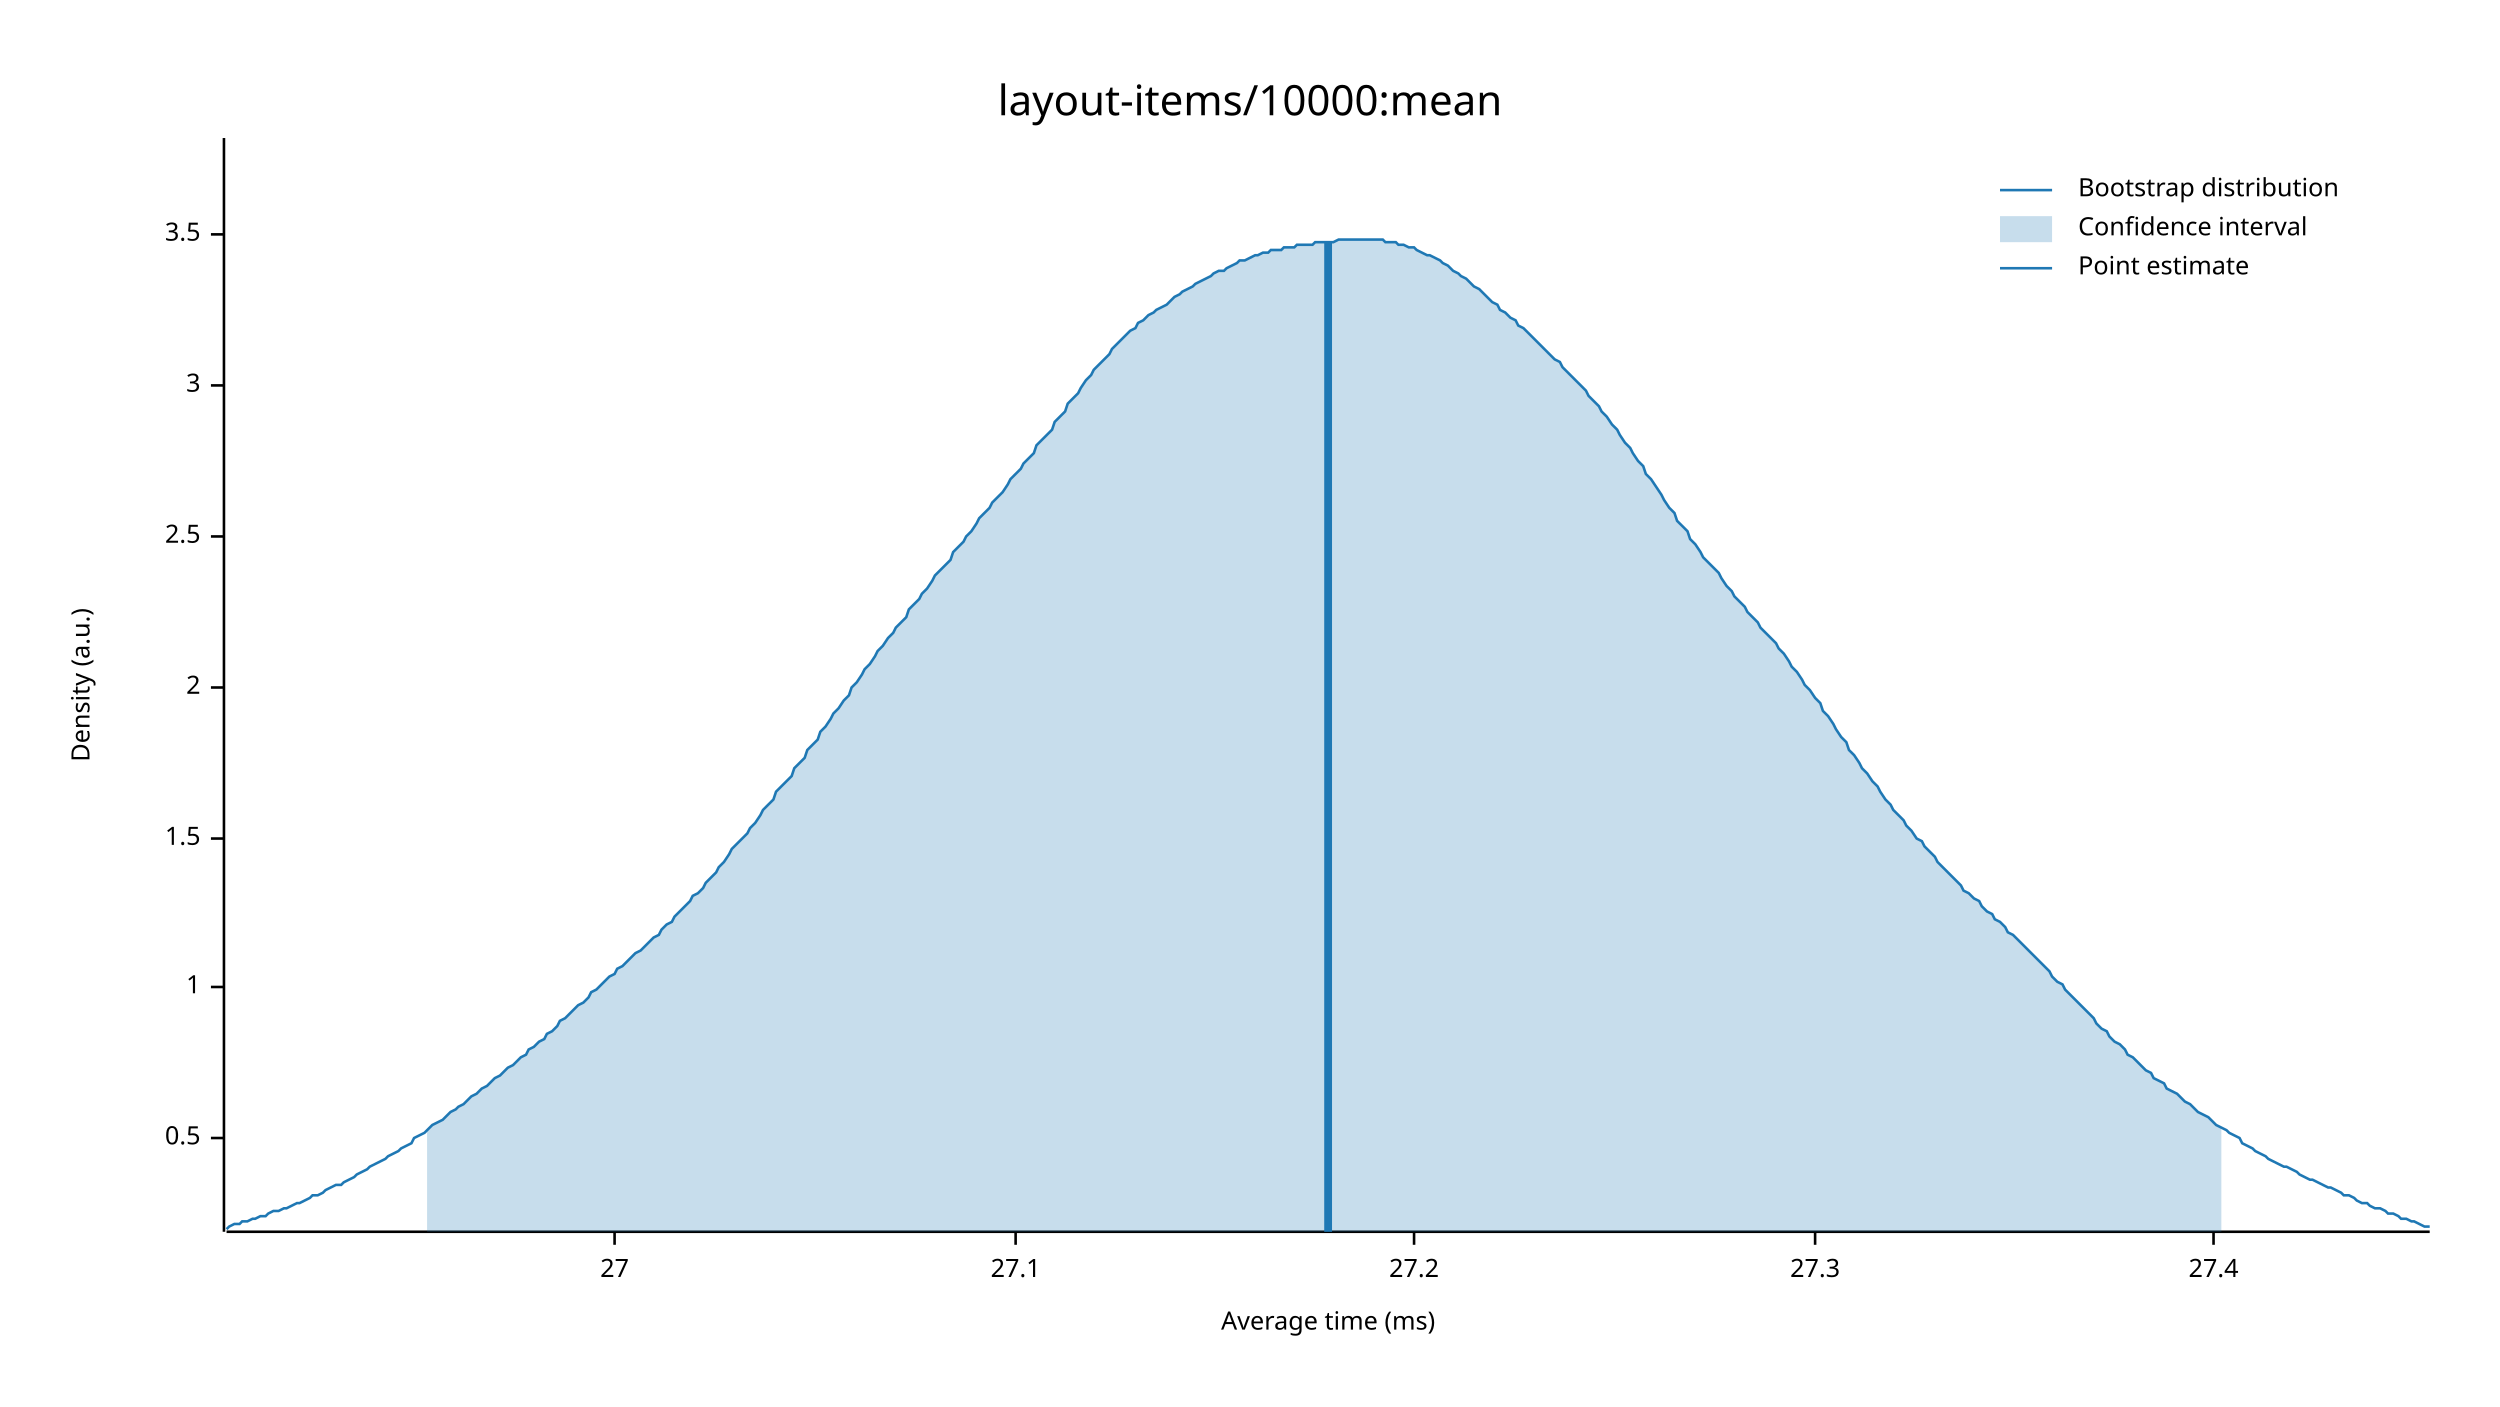
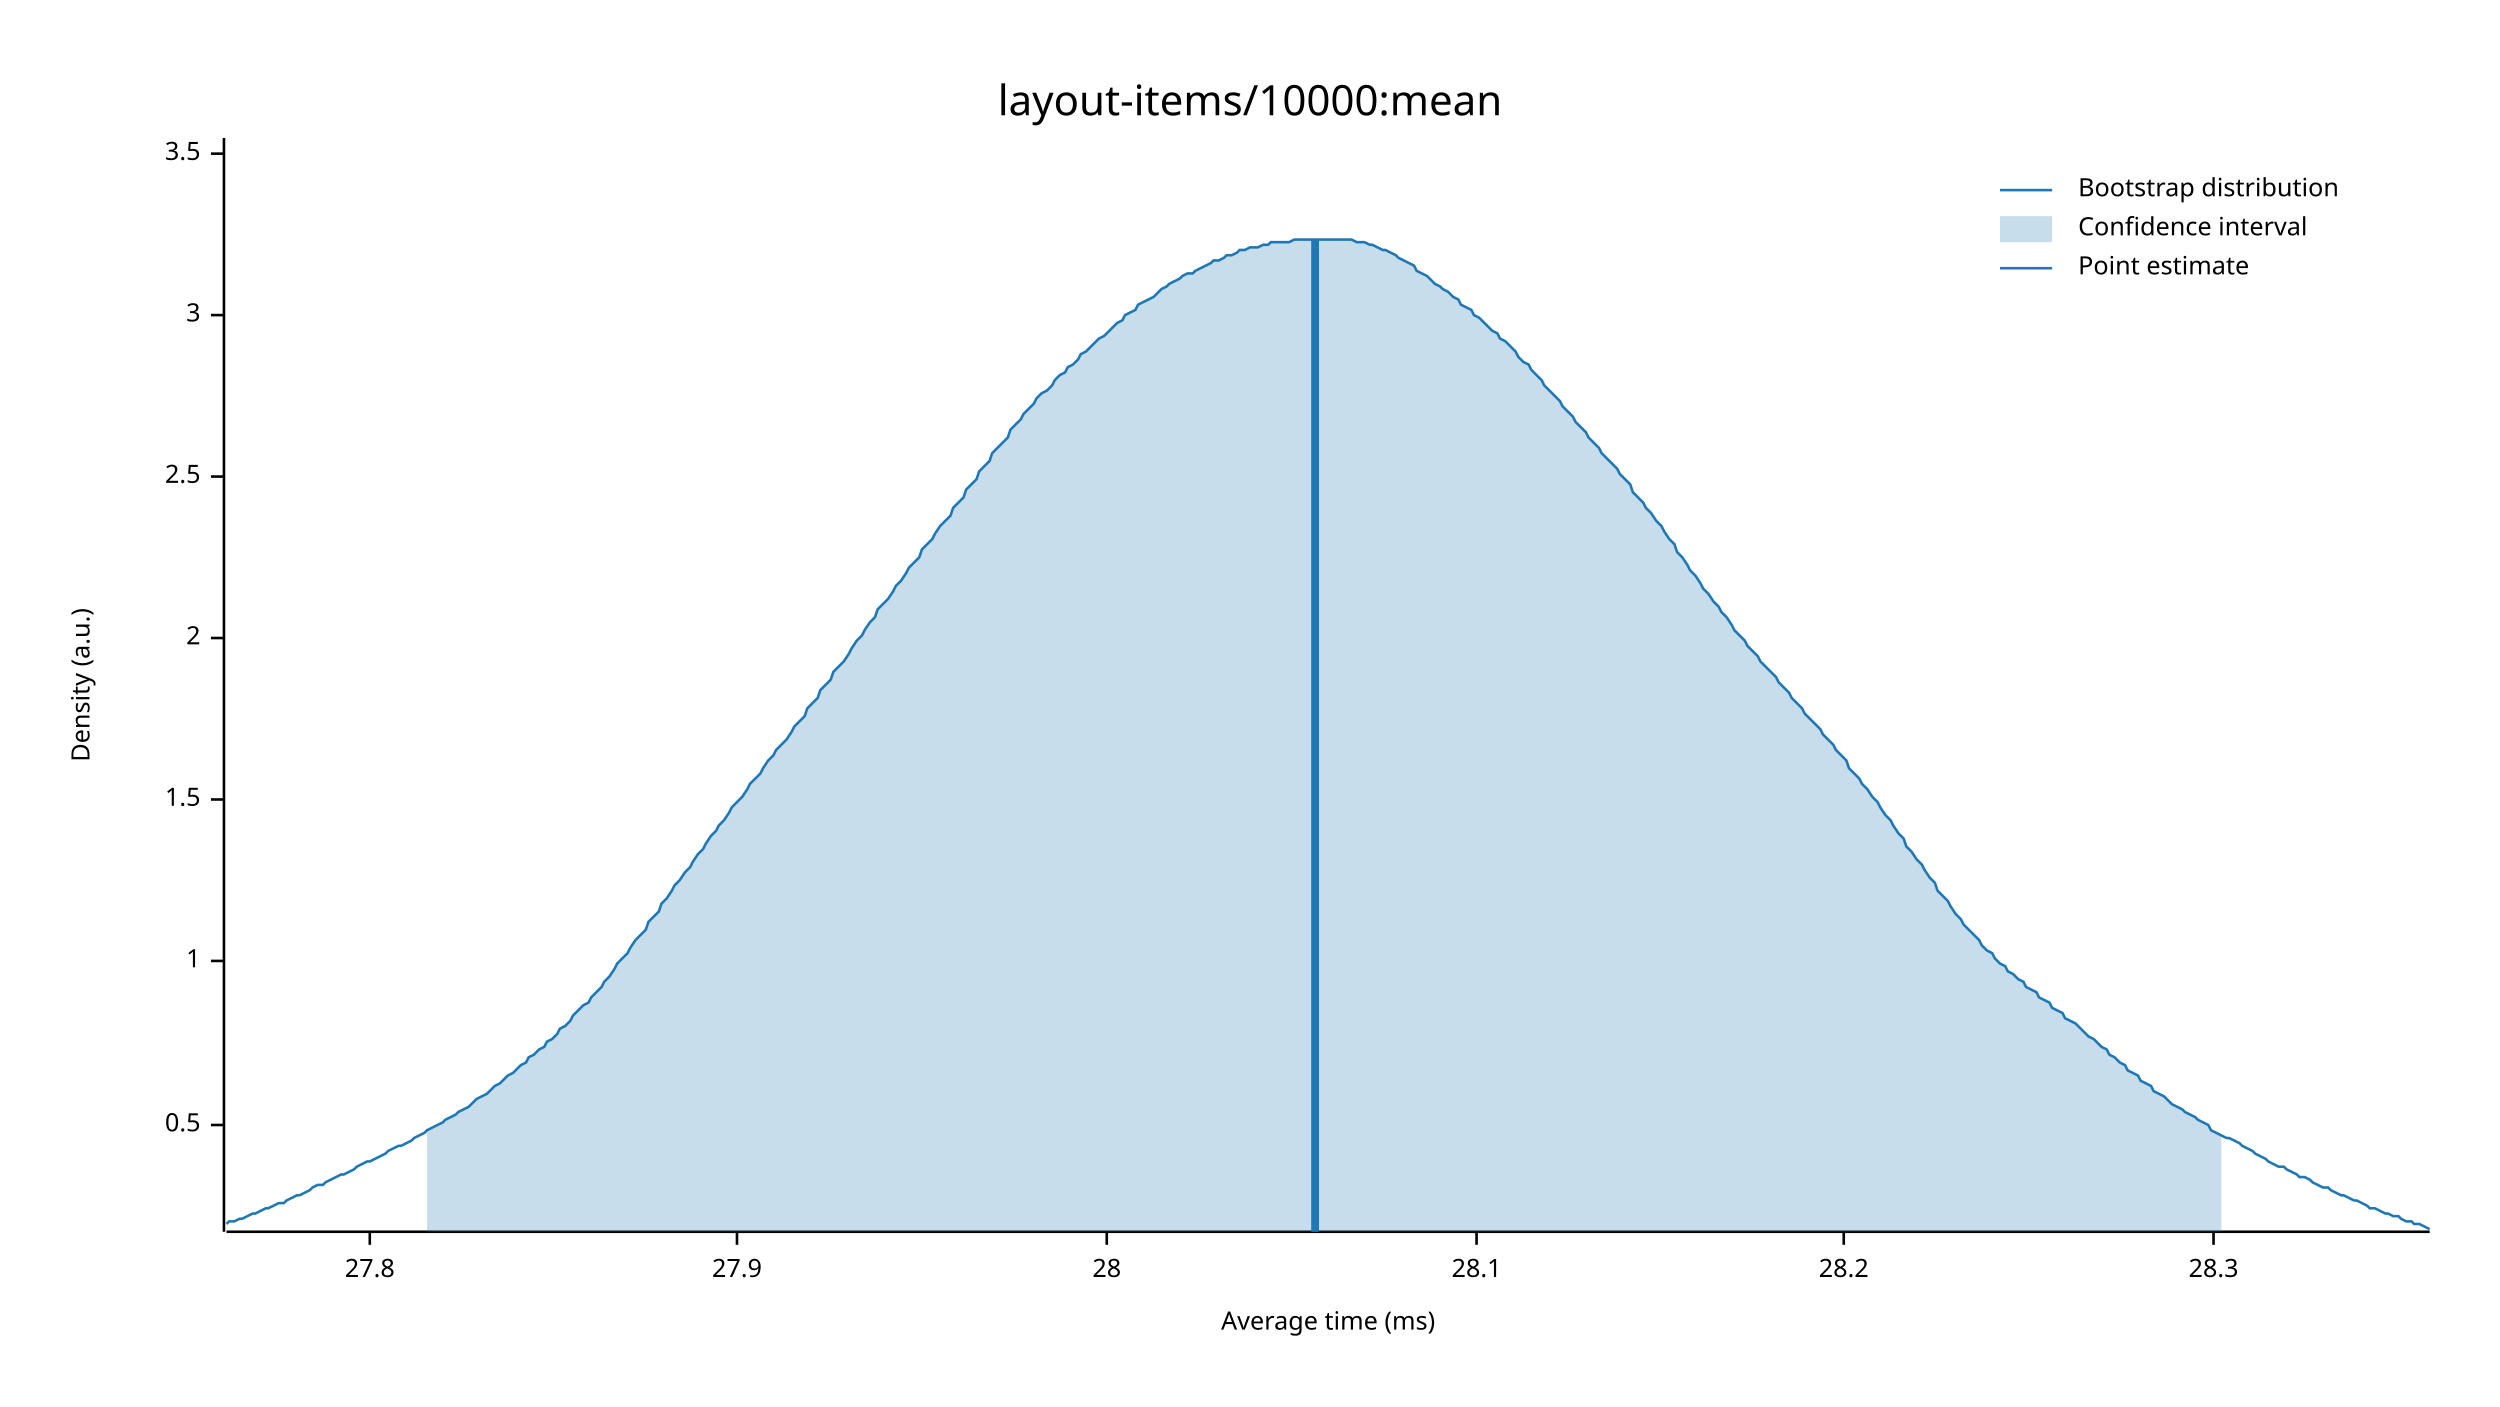
- <svg xmlns="http://www.w3.org/2000/svg" width="960" height="540" viewBox="0 0 960 540">
+ <svg xmlns="http://www.w3.org/2000/svg" style="background-color: white;" width="960" height="540" viewBox="0 0 960 540">
  <text x="480" y="32" dy="0.76em" text-anchor="middle" font-family="sans-serif" font-size="16.129" opacity="1" fill="#000000">
layout-items/10000:mean
</text>
  <text x="27" y="263" dy="0.76em" text-anchor="middle" font-family="sans-serif" font-size="9.677" opacity="1" fill="#000000" transform="rotate(270, 27, 263)">
Density (a.u.)
</text>
  <text x="510" y="513" dy="-0.5ex" text-anchor="middle" font-family="sans-serif" font-size="9.677" opacity="1" fill="#000000">
Average time (ms)
</text>
  <polyline fill="none" opacity="1" stroke="#000000" stroke-width="1" points="86,53 86,473 " />
-   <text x="77" y="437" dy="0.5ex" text-anchor="end" font-family="sans-serif" font-size="9.677" opacity="1" fill="#000000">
+   <text x="77" y="432" dy="0.5ex" text-anchor="end" font-family="sans-serif" font-size="9.677" opacity="1" fill="#000000">
0.5
</text>
-   <polyline fill="none" opacity="1" stroke="#000000" stroke-width="1" points="81,437 86,437 " />
-   <text x="77" y="379" dy="0.5ex" text-anchor="end" font-family="sans-serif" font-size="9.677" opacity="1" fill="#000000">
+   <polyline fill="none" opacity="1" stroke="#000000" stroke-width="1" points="81,432 86,432 " />
+   <text x="77" y="369" dy="0.5ex" text-anchor="end" font-family="sans-serif" font-size="9.677" opacity="1" fill="#000000">
1
</text>
-   <polyline fill="none" opacity="1" stroke="#000000" stroke-width="1" points="81,379 86,379 " />
-   <text x="77" y="322" dy="0.5ex" text-anchor="end" font-family="sans-serif" font-size="9.677" opacity="1" fill="#000000">
+   <polyline fill="none" opacity="1" stroke="#000000" stroke-width="1" points="81,369 86,369 " />
+   <text x="77" y="307" dy="0.5ex" text-anchor="end" font-family="sans-serif" font-size="9.677" opacity="1" fill="#000000">
1.5
</text>
-   <polyline fill="none" opacity="1" stroke="#000000" stroke-width="1" points="81,322 86,322 " />
-   <text x="77" y="264" dy="0.5ex" text-anchor="end" font-family="sans-serif" font-size="9.677" opacity="1" fill="#000000">
+   <polyline fill="none" opacity="1" stroke="#000000" stroke-width="1" points="81,307 86,307 " />
+   <text x="77" y="245" dy="0.5ex" text-anchor="end" font-family="sans-serif" font-size="9.677" opacity="1" fill="#000000">
2
</text>
-   <polyline fill="none" opacity="1" stroke="#000000" stroke-width="1" points="81,264 86,264 " />
-   <text x="77" y="206" dy="0.5ex" text-anchor="end" font-family="sans-serif" font-size="9.677" opacity="1" fill="#000000">
+   <polyline fill="none" opacity="1" stroke="#000000" stroke-width="1" points="81,245 86,245 " />
+   <text x="77" y="183" dy="0.5ex" text-anchor="end" font-family="sans-serif" font-size="9.677" opacity="1" fill="#000000">
2.5
</text>
-   <polyline fill="none" opacity="1" stroke="#000000" stroke-width="1" points="81,206 86,206 " />
-   <text x="77" y="148" dy="0.5ex" text-anchor="end" font-family="sans-serif" font-size="9.677" opacity="1" fill="#000000">
+   <polyline fill="none" opacity="1" stroke="#000000" stroke-width="1" points="81,183 86,183 " />
+   <text x="77" y="121" dy="0.5ex" text-anchor="end" font-family="sans-serif" font-size="9.677" opacity="1" fill="#000000">
3
</text>
-   <polyline fill="none" opacity="1" stroke="#000000" stroke-width="1" points="81,148 86,148 " />
-   <text x="77" y="90" dy="0.5ex" text-anchor="end" font-family="sans-serif" font-size="9.677" opacity="1" fill="#000000">
+   <polyline fill="none" opacity="1" stroke="#000000" stroke-width="1" points="81,121 86,121 " />
+   <text x="77" y="59" dy="0.5ex" text-anchor="end" font-family="sans-serif" font-size="9.677" opacity="1" fill="#000000">
3.5
</text>
-   <polyline fill="none" opacity="1" stroke="#000000" stroke-width="1" points="81,90 86,90 " />
+   <polyline fill="none" opacity="1" stroke="#000000" stroke-width="1" points="81,59 86,59 " />
  <polyline fill="none" opacity="1" stroke="#000000" stroke-width="1" points="87,473 933,473 " />
-   <text x="236" y="483" dy="0.76em" text-anchor="middle" font-family="sans-serif" font-size="9.677" opacity="1" fill="#000000">
- 27
+   <text x="142" y="483" dy="0.76em" text-anchor="middle" font-family="sans-serif" font-size="9.677" opacity="1" fill="#000000">
+ 27.8
</text>
-   <polyline fill="none" opacity="1" stroke="#000000" stroke-width="1" points="236,473 236,478 " />
-   <text x="390" y="483" dy="0.76em" text-anchor="middle" font-family="sans-serif" font-size="9.677" opacity="1" fill="#000000">
- 27.1
+   <polyline fill="none" opacity="1" stroke="#000000" stroke-width="1" points="142,473 142,478 " />
+   <text x="283" y="483" dy="0.76em" text-anchor="middle" font-family="sans-serif" font-size="9.677" opacity="1" fill="#000000">
+ 27.9
</text>
-   <polyline fill="none" opacity="1" stroke="#000000" stroke-width="1" points="390,473 390,478 " />
-   <text x="543" y="483" dy="0.76em" text-anchor="middle" font-family="sans-serif" font-size="9.677" opacity="1" fill="#000000">
- 27.2
+   <polyline fill="none" opacity="1" stroke="#000000" stroke-width="1" points="283,473 283,478 " />
+   <text x="425" y="483" dy="0.76em" text-anchor="middle" font-family="sans-serif" font-size="9.677" opacity="1" fill="#000000">
+ 28
</text>
-   <polyline fill="none" opacity="1" stroke="#000000" stroke-width="1" points="543,473 543,478 " />
-   <text x="697" y="483" dy="0.76em" text-anchor="middle" font-family="sans-serif" font-size="9.677" opacity="1" fill="#000000">
- 27.3
+   <polyline fill="none" opacity="1" stroke="#000000" stroke-width="1" points="425,473 425,478 " />
+   <text x="567" y="483" dy="0.76em" text-anchor="middle" font-family="sans-serif" font-size="9.677" opacity="1" fill="#000000">
+ 28.1
</text>
-   <polyline fill="none" opacity="1" stroke="#000000" stroke-width="1" points="697,473 697,478 " />
+   <polyline fill="none" opacity="1" stroke="#000000" stroke-width="1" points="567,473 567,478 " />
+   <text x="708" y="483" dy="0.76em" text-anchor="middle" font-family="sans-serif" font-size="9.677" opacity="1" fill="#000000">
+ 28.2
+ </text>
+   <polyline fill="none" opacity="1" stroke="#000000" stroke-width="1" points="708,473 708,478 " />
  <text x="850" y="483" dy="0.76em" text-anchor="middle" font-family="sans-serif" font-size="9.677" opacity="1" fill="#000000">
- 27.4
+ 28.3
</text>
  <polyline fill="none" opacity="1" stroke="#000000" stroke-width="1" points="850,473 850,478 " />
-   <polyline fill="none" opacity="1" stroke="#1F78B4" stroke-width="1" points="87,472 88,471 90,470 92,470 93,469 95,469 97,468 98,468 100,467 102,467 103,466 105,465 107,465 109,464 110,464 112,463 114,462 115,462 117,461 119,460 120,459 122,459 124,458 125,457 127,456 129,455 131,455 132,454 134,453 136,452 137,451 139,450 141,449 142,448 144,447 146,446 148,445 149,444 151,443 153,442 154,441 156,440 158,439 159,437 161,436 163,435 164,434 166,432 168,431 170,430 171,429 173,427 175,426 176,425 178,424 180,422 181,421 183,420 185,418 187,417 188,416 190,414 192,413 193,412 195,410 197,409 198,408 200,406 202,405 203,403 205,402 207,400 209,399 210,397 212,396 214,394 215,392 217,391 219,389 220,388 222,386 224,385 226,383 227,381 229,380 231,378 232,377 234,375 236,374 237,372 239,371 241,369 242,368 244,366 246,365 248,363 249,362 251,360 253,359 254,357 256,355 258,354 259,352 261,350 263,348 265,346 266,344 268,343 270,341 271,339 273,337 275,335 276,333 278,331 280,328 281,326 283,324 285,322 287,320 288,318 290,316 292,313 293,311 295,309 297,307 298,304 300,302 302,300 304,298 305,295 307,293 309,291 310,288 312,286 314,284 315,281 317,279 319,276 320,274 322,272 324,269 326,267 327,264 329,262 331,259 332,257 334,255 336,252 337,250 339,248 341,245 343,243 344,241 346,239 348,237 349,234 351,232 353,230 354,228 356,226 358,223 359,221 361,219 363,217 365,215 366,212 368,210 370,208 371,206 373,204 375,201 376,199 378,197 380,195 381,193 383,191 385,189 387,186 388,184 390,182 392,180 393,178 395,176 397,174 398,171 400,169 402,167 404,165 405,162 407,160 409,158 410,155 412,153 414,151 415,149 417,146 419,144 420,142 422,140 424,138 426,136 427,134 429,132 431,130 432,129 434,127 436,126 437,124 439,123 441,121 443,120 444,119 446,118 448,117 449,116 451,114 453,113 454,112 456,111 458,110 459,109 461,108 463,107 465,106 466,105 468,104 470,104 471,103 473,102 475,101 476,100 478,100 480,99 482,98 483,98 485,97 487,97 488,96 490,96 492,96 493,95 495,95 497,95 498,94 500,94 502,94 504,94 505,93 507,93 509,93 510,93 512,93 514,92 515,92 517,92 519,92 521,92 522,92 524,92 526,92 527,92 529,92 531,92 532,93 534,93 536,93 537,94 539,94 541,95 543,95 544,96 546,97 548,98 549,98 551,99 553,100 554,101 556,102 558,104 560,105 561,106 563,107 565,109 566,110 568,111 570,113 571,114 573,116 575,117 576,119 578,120 580,122 582,123 583,125 585,126 587,128 588,129 590,131 592,133 593,134 595,136 597,138 599,139 600,141 602,143 604,145 605,146 607,148 609,150 610,152 612,154 614,156 615,158 617,160 619,163 621,165 622,167 624,170 626,172 627,174 629,177 631,179 632,182 634,184 636,187 638,190 639,192 641,195 643,197 644,200 646,202 648,204 649,207 651,209 653,212 654,214 656,216 658,218 660,220 661,222 663,225 665,227 666,229 668,231 670,233 671,235 673,237 675,239 676,241 678,243 680,245 682,247 683,249 685,251 687,254 688,256 690,258 692,261 693,263 695,265 697,268 699,270 700,273 702,275 704,278 705,280 707,283 709,285 710,288 712,290 714,293 715,295 717,297 719,300 721,302 722,304 724,307 726,309 727,311 729,313 731,315 732,317 734,319 736,322 738,323 739,325 741,327 743,329 744,331 746,333 748,335 749,336 751,338 753,340 754,342 756,343 758,345 760,346 761,348 763,350 765,351 766,353 768,354 770,356 771,358 773,359 775,361 777,363 778,364 780,366 782,368 783,369 785,371 787,373 788,375 790,377 792,378 793,380 795,382 797,384 799,386 800,387 802,389 804,391 805,393 807,395 809,396 810,398 812,400 814,401 816,403 817,405 819,406 821,408 822,409 824,411 826,412 827,414 829,415 831,416 832,418 834,419 836,420 838,422 839,423 841,424 843,426 844,427 846,428 848,429 849,430 851,432 853,433 855,434 856,435 858,436 860,437 861,439 863,440 865,441 866,442 868,443 870,444 871,445 873,446 875,447 877,448 878,448 880,449 882,450 883,451 885,452 887,453 888,453 890,454 892,455 894,456 895,456 897,457 899,458 900,459 902,459 904,460 905,461 907,462 909,462 910,463 912,464 914,464 916,465 917,466 919,466 921,467 922,468 924,468 926,469 927,469 929,470 931,471 933,471 " />
-   <polygon opacity="0.25" fill="#1F78B4" points="164,434 166,432 168,431 170,430 171,429 173,427 175,426 176,425 178,424 180,422 181,421 183,420 185,418 187,417 188,416 190,414 192,413 193,412 195,410 197,409 198,408 200,406 202,405 203,403 205,402 207,400 209,399 210,397 212,396 214,394 215,392 217,391 219,389 220,388 222,386 224,385 226,383 227,381 229,380 231,378 232,377 234,375 236,374 237,372 239,371 241,369 242,368 244,366 246,365 248,363 249,362 251,360 253,359 254,357 256,355 258,354 259,352 261,350 263,348 265,346 266,344 268,343 270,341 271,339 273,337 275,335 276,333 278,331 280,328 281,326 283,324 285,322 287,320 288,318 290,316 292,313 293,311 295,309 297,307 298,304 300,302 302,300 304,298 305,295 307,293 309,291 310,288 312,286 314,284 315,281 317,279 319,276 320,274 322,272 324,269 326,267 327,264 329,262 331,259 332,257 334,255 336,252 337,250 339,248 341,245 343,243 344,241 346,239 348,237 349,234 351,232 353,230 354,228 356,226 358,223 359,221 361,219 363,217 365,215 366,212 368,210 370,208 371,206 373,204 375,201 376,199 378,197 380,195 381,193 383,191 385,189 387,186 388,184 390,182 392,180 393,178 395,176 397,174 398,171 400,169 402,167 404,165 405,162 407,160 409,158 410,155 412,153 414,151 415,149 417,146 419,144 420,142 422,140 424,138 426,136 427,134 429,132 431,130 432,129 434,127 436,126 437,124 439,123 441,121 443,120 444,119 446,118 448,117 449,116 451,114 453,113 454,112 456,111 458,110 459,109 461,108 463,107 465,106 466,105 468,104 470,104 471,103 473,102 475,101 476,100 478,100 480,99 482,98 483,98 485,97 487,97 488,96 490,96 492,96 493,95 495,95 497,95 498,94 500,94 502,94 504,94 505,93 507,93 509,93 510,93 512,93 514,92 515,92 517,92 519,92 521,92 522,92 524,92 526,92 527,92 529,92 531,92 532,93 534,93 536,93 537,94 539,94 541,95 543,95 544,96 546,97 548,98 549,98 551,99 553,100 554,101 556,102 558,104 560,105 561,106 563,107 565,109 566,110 568,111 570,113 571,114 573,116 575,117 576,119 578,120 580,122 582,123 583,125 585,126 587,128 588,129 590,131 592,133 593,134 595,136 597,138 599,139 600,141 602,143 604,145 605,146 607,148 609,150 610,152 612,154 614,156 615,158 617,160 619,163 621,165 622,167 624,170 626,172 627,174 629,177 631,179 632,182 634,184 636,187 638,190 639,192 641,195 643,197 644,200 646,202 648,204 649,207 651,209 653,212 654,214 656,216 658,218 660,220 661,222 663,225 665,227 666,229 668,231 670,233 671,235 673,237 675,239 676,241 678,243 680,245 682,247 683,249 685,251 687,254 688,256 690,258 692,261 693,263 695,265 697,268 699,270 700,273 702,275 704,278 705,280 707,283 709,285 710,288 712,290 714,293 715,295 717,297 719,300 721,302 722,304 724,307 726,309 727,311 729,313 731,315 732,317 734,319 736,322 738,323 739,325 741,327 743,329 744,331 746,333 748,335 749,336 751,338 753,340 754,342 756,343 758,345 760,346 761,348 763,350 765,351 766,353 768,354 770,356 771,358 773,359 775,361 777,363 778,364 780,366 782,368 783,369 785,371 787,373 788,375 790,377 792,378 793,380 795,382 797,384 799,386 800,387 802,389 804,391 805,393 807,395 809,396 810,398 812,400 814,401 816,403 817,405 819,406 821,408 822,409 824,411 826,412 827,414 829,415 831,416 832,418 834,419 836,420 838,422 839,423 841,424 843,426 844,427 846,428 848,429 849,430 851,432 853,433 853,473 164,473 " />
-   <polyline fill="none" opacity="1" stroke="#1F78B4" stroke-width="3" points="510,473 510,93 " />
+   <polyline fill="none" opacity="1" stroke="#1F78B4" stroke-width="1" points="87,470 88,469 90,469 92,468 93,468 95,467 97,466 98,466 100,465 102,464 103,464 105,463 107,462 109,462 110,461 112,460 114,459 115,459 117,458 119,457 120,456 122,455 124,455 125,454 127,453 129,452 131,451 132,451 134,450 136,449 137,448 139,447 141,446 142,446 144,445 146,444 148,443 149,442 151,441 153,440 154,440 156,439 158,438 159,437 161,436 163,435 164,434 166,433 168,432 170,431 171,430 173,429 175,428 176,427 178,426 180,425 181,424 183,422 185,421 187,420 188,419 190,417 192,416 193,415 195,413 197,412 198,411 200,409 202,408 203,406 205,405 207,403 209,402 210,400 212,399 214,397 215,395 217,394 219,392 220,390 222,388 224,386 226,385 227,383 229,381 231,379 232,377 234,375 236,372 237,370 239,368 241,366 242,364 244,361 246,359 248,357 249,354 251,352 253,350 254,347 256,345 258,342 259,340 261,338 263,335 265,333 266,331 268,328 270,326 271,324 273,321 275,319 276,317 278,315 280,312 281,310 283,308 285,306 287,303 288,301 290,299 292,297 293,295 295,292 297,290 298,288 300,286 302,284 304,281 305,279 307,277 309,275 310,272 312,270 314,268 315,265 317,263 319,261 320,258 322,256 324,254 326,251 327,249 329,246 331,244 332,242 334,239 336,237 337,234 339,232 341,230 343,227 344,225 346,223 348,220 349,218 351,216 353,214 354,211 356,209 358,207 359,205 361,202 363,200 365,198 366,195 368,193 370,191 371,188 373,186 375,184 376,181 378,179 380,177 381,174 383,172 385,170 387,168 388,165 390,163 392,161 393,159 395,157 397,155 398,153 400,151 402,150 404,148 405,146 407,144 409,143 410,141 412,140 414,138 415,136 417,135 419,133 420,132 422,130 424,129 426,127 427,126 429,124 431,123 432,121 434,120 436,119 437,117 439,116 441,115 443,114 444,113 446,111 448,110 449,109 451,108 453,107 454,106 456,105 458,105 459,104 461,103 463,102 465,101 466,100 468,100 470,99 471,98 473,98 475,97 476,96 478,96 480,95 482,95 483,95 485,94 487,94 488,93 490,93 492,93 493,93 495,93 497,92 498,92 500,92 502,92 504,92 505,92 507,92 509,92 510,92 512,92 514,92 515,92 517,92 519,92 521,93 522,93 524,93 526,94 527,94 529,95 531,96 532,96 534,97 536,98 537,99 539,100 541,101 543,102 544,104 546,105 548,106 549,107 551,109 553,110 554,111 556,112 558,114 560,115 561,117 563,118 565,119 566,121 568,122 570,124 571,125 573,127 575,128 576,130 578,131 580,133 582,135 583,137 585,139 587,140 588,142 590,144 592,146 593,148 595,150 597,152 599,154 600,156 602,158 604,160 605,162 607,164 609,166 610,168 612,170 614,172 615,174 617,176 619,178 621,180 622,182 624,184 626,186 627,189 629,191 631,193 632,195 634,197 636,200 638,202 639,204 641,207 643,209 644,212 646,214 648,217 649,219 651,221 653,224 654,226 656,228 658,231 660,233 661,235 663,237 665,240 666,242 668,244 670,246 671,248 673,250 675,252 676,254 678,256 680,258 682,260 683,262 685,264 687,266 688,268 690,270 692,272 693,274 695,276 697,278 699,280 700,282 702,284 704,286 705,288 707,290 709,292 710,295 712,297 714,299 715,301 717,303 719,306 721,308 722,310 724,313 726,315 727,317 729,320 731,322 732,325 734,327 736,330 738,332 739,334 741,337 743,339 744,342 746,344 748,346 749,348 751,351 753,353 754,355 756,357 758,359 760,361 761,363 763,365 765,366 766,368 768,370 770,371 771,373 773,374 775,376 777,377 778,379 780,380 782,381 783,383 785,384 787,385 788,387 790,388 792,389 793,391 795,392 797,393 799,395 800,396 802,398 804,399 805,400 807,402 809,403 810,405 812,406 814,408 816,409 817,411 819,412 821,413 822,415 824,416 826,417 827,419 829,420 831,421 832,422 834,424 836,425 838,426 839,427 841,428 843,429 844,430 846,431 848,432 849,434 851,435 853,436 855,437 856,437 858,438 860,439 861,440 863,441 865,442 866,443 868,444 870,445 871,446 873,447 875,448 877,448 878,449 880,450 882,451 883,452 885,452 887,453 888,454 890,455 892,456 894,456 895,457 897,458 899,459 900,459 902,460 904,461 905,461 907,462 909,463 910,464 912,464 914,465 916,466 917,466 919,467 921,467 922,468 924,469 926,469 927,470 929,470 931,471 933,472 " />
+   <polygon opacity="0.25" fill="#1F78B4" points="164,434 166,433 168,432 170,431 171,430 173,429 175,428 176,427 178,426 180,425 181,424 183,422 185,421 187,420 188,419 190,417 192,416 193,415 195,413 197,412 198,411 200,409 202,408 203,406 205,405 207,403 209,402 210,400 212,399 214,397 215,395 217,394 219,392 220,390 222,388 224,386 226,385 227,383 229,381 231,379 232,377 234,375 236,372 237,370 239,368 241,366 242,364 244,361 246,359 248,357 249,354 251,352 253,350 254,347 256,345 258,342 259,340 261,338 263,335 265,333 266,331 268,328 270,326 271,324 273,321 275,319 276,317 278,315 280,312 281,310 283,308 285,306 287,303 288,301 290,299 292,297 293,295 295,292 297,290 298,288 300,286 302,284 304,281 305,279 307,277 309,275 310,272 312,270 314,268 315,265 317,263 319,261 320,258 322,256 324,254 326,251 327,249 329,246 331,244 332,242 334,239 336,237 337,234 339,232 341,230 343,227 344,225 346,223 348,220 349,218 351,216 353,214 354,211 356,209 358,207 359,205 361,202 363,200 365,198 366,195 368,193 370,191 371,188 373,186 375,184 376,181 378,179 380,177 381,174 383,172 385,170 387,168 388,165 390,163 392,161 393,159 395,157 397,155 398,153 400,151 402,150 404,148 405,146 407,144 409,143 410,141 412,140 414,138 415,136 417,135 419,133 420,132 422,130 424,129 426,127 427,126 429,124 431,123 432,121 434,120 436,119 437,117 439,116 441,115 443,114 444,113 446,111 448,110 449,109 451,108 453,107 454,106 456,105 458,105 459,104 461,103 463,102 465,101 466,100 468,100 470,99 471,98 473,98 475,97 476,96 478,96 480,95 482,95 483,95 485,94 487,94 488,93 490,93 492,93 493,93 495,93 497,92 498,92 500,92 502,92 504,92 505,92 507,92 509,92 510,92 512,92 514,92 515,92 517,92 519,92 521,93 522,93 524,93 526,94 527,94 529,95 531,96 532,96 534,97 536,98 537,99 539,100 541,101 543,102 544,104 546,105 548,106 549,107 551,109 553,110 554,111 556,112 558,114 560,115 561,117 563,118 565,119 566,121 568,122 570,124 571,125 573,127 575,128 576,130 578,131 580,133 582,135 583,137 585,139 587,140 588,142 590,144 592,146 593,148 595,150 597,152 599,154 600,156 602,158 604,160 605,162 607,164 609,166 610,168 612,170 614,172 615,174 617,176 619,178 621,180 622,182 624,184 626,186 627,189 629,191 631,193 632,195 634,197 636,200 638,202 639,204 641,207 643,209 644,212 646,214 648,217 649,219 651,221 653,224 654,226 656,228 658,231 660,233 661,235 663,237 665,240 666,242 668,244 670,246 671,248 673,250 675,252 676,254 678,256 680,258 682,260 683,262 685,264 687,266 688,268 690,270 692,272 693,274 695,276 697,278 699,280 700,282 702,284 704,286 705,288 707,290 709,292 710,295 712,297 714,299 715,301 717,303 719,306 721,308 722,310 724,313 726,315 727,317 729,320 731,322 732,325 734,327 736,330 738,332 739,334 741,337 743,339 744,342 746,344 748,346 749,348 751,351 753,353 754,355 756,357 758,359 760,361 761,363 763,365 765,366 766,368 768,370 770,371 771,373 773,374 775,376 777,377 778,379 780,380 782,381 783,383 785,384 787,385 788,387 790,388 792,389 793,391 795,392 797,393 799,395 800,396 802,398 804,399 805,400 807,402 809,403 810,405 812,406 814,408 816,409 817,411 819,412 821,413 822,415 824,416 826,417 827,419 829,420 831,421 832,422 834,424 836,425 838,426 839,427 841,428 843,429 844,430 846,431 848,432 849,434 851,435 853,436 853,473 164,473 " />
+   <polyline fill="none" opacity="1" stroke="#1F78B4" stroke-width="3" points="505,473 505,92 " />
  <text x="798" y="68" dy="0.76em" text-anchor="start" font-family="sans-serif" font-size="9.677" opacity="1" fill="#000000">
Bootstrap distribution
</text>
  <text x="798" y="83" dy="0.76em" text-anchor="start" font-family="sans-serif" font-size="9.677" opacity="1" fill="#000000">
Confidence interval
</text>
  <text x="798" y="98" dy="0.76em" text-anchor="start" font-family="sans-serif" font-size="9.677" opacity="1" fill="#000000">
Point estimate
</text>
  <polyline fill="none" opacity="1" stroke="#1F78B4" stroke-width="1" points="768,73 788,73 " />
  <rect x="768" y="83" width="20" height="10" opacity="0.25" fill="#1F78B4" stroke="none" />
  <polyline fill="none" opacity="1" stroke="#1F78B4" stroke-width="1" points="768,103 788,103 " />
</svg>
